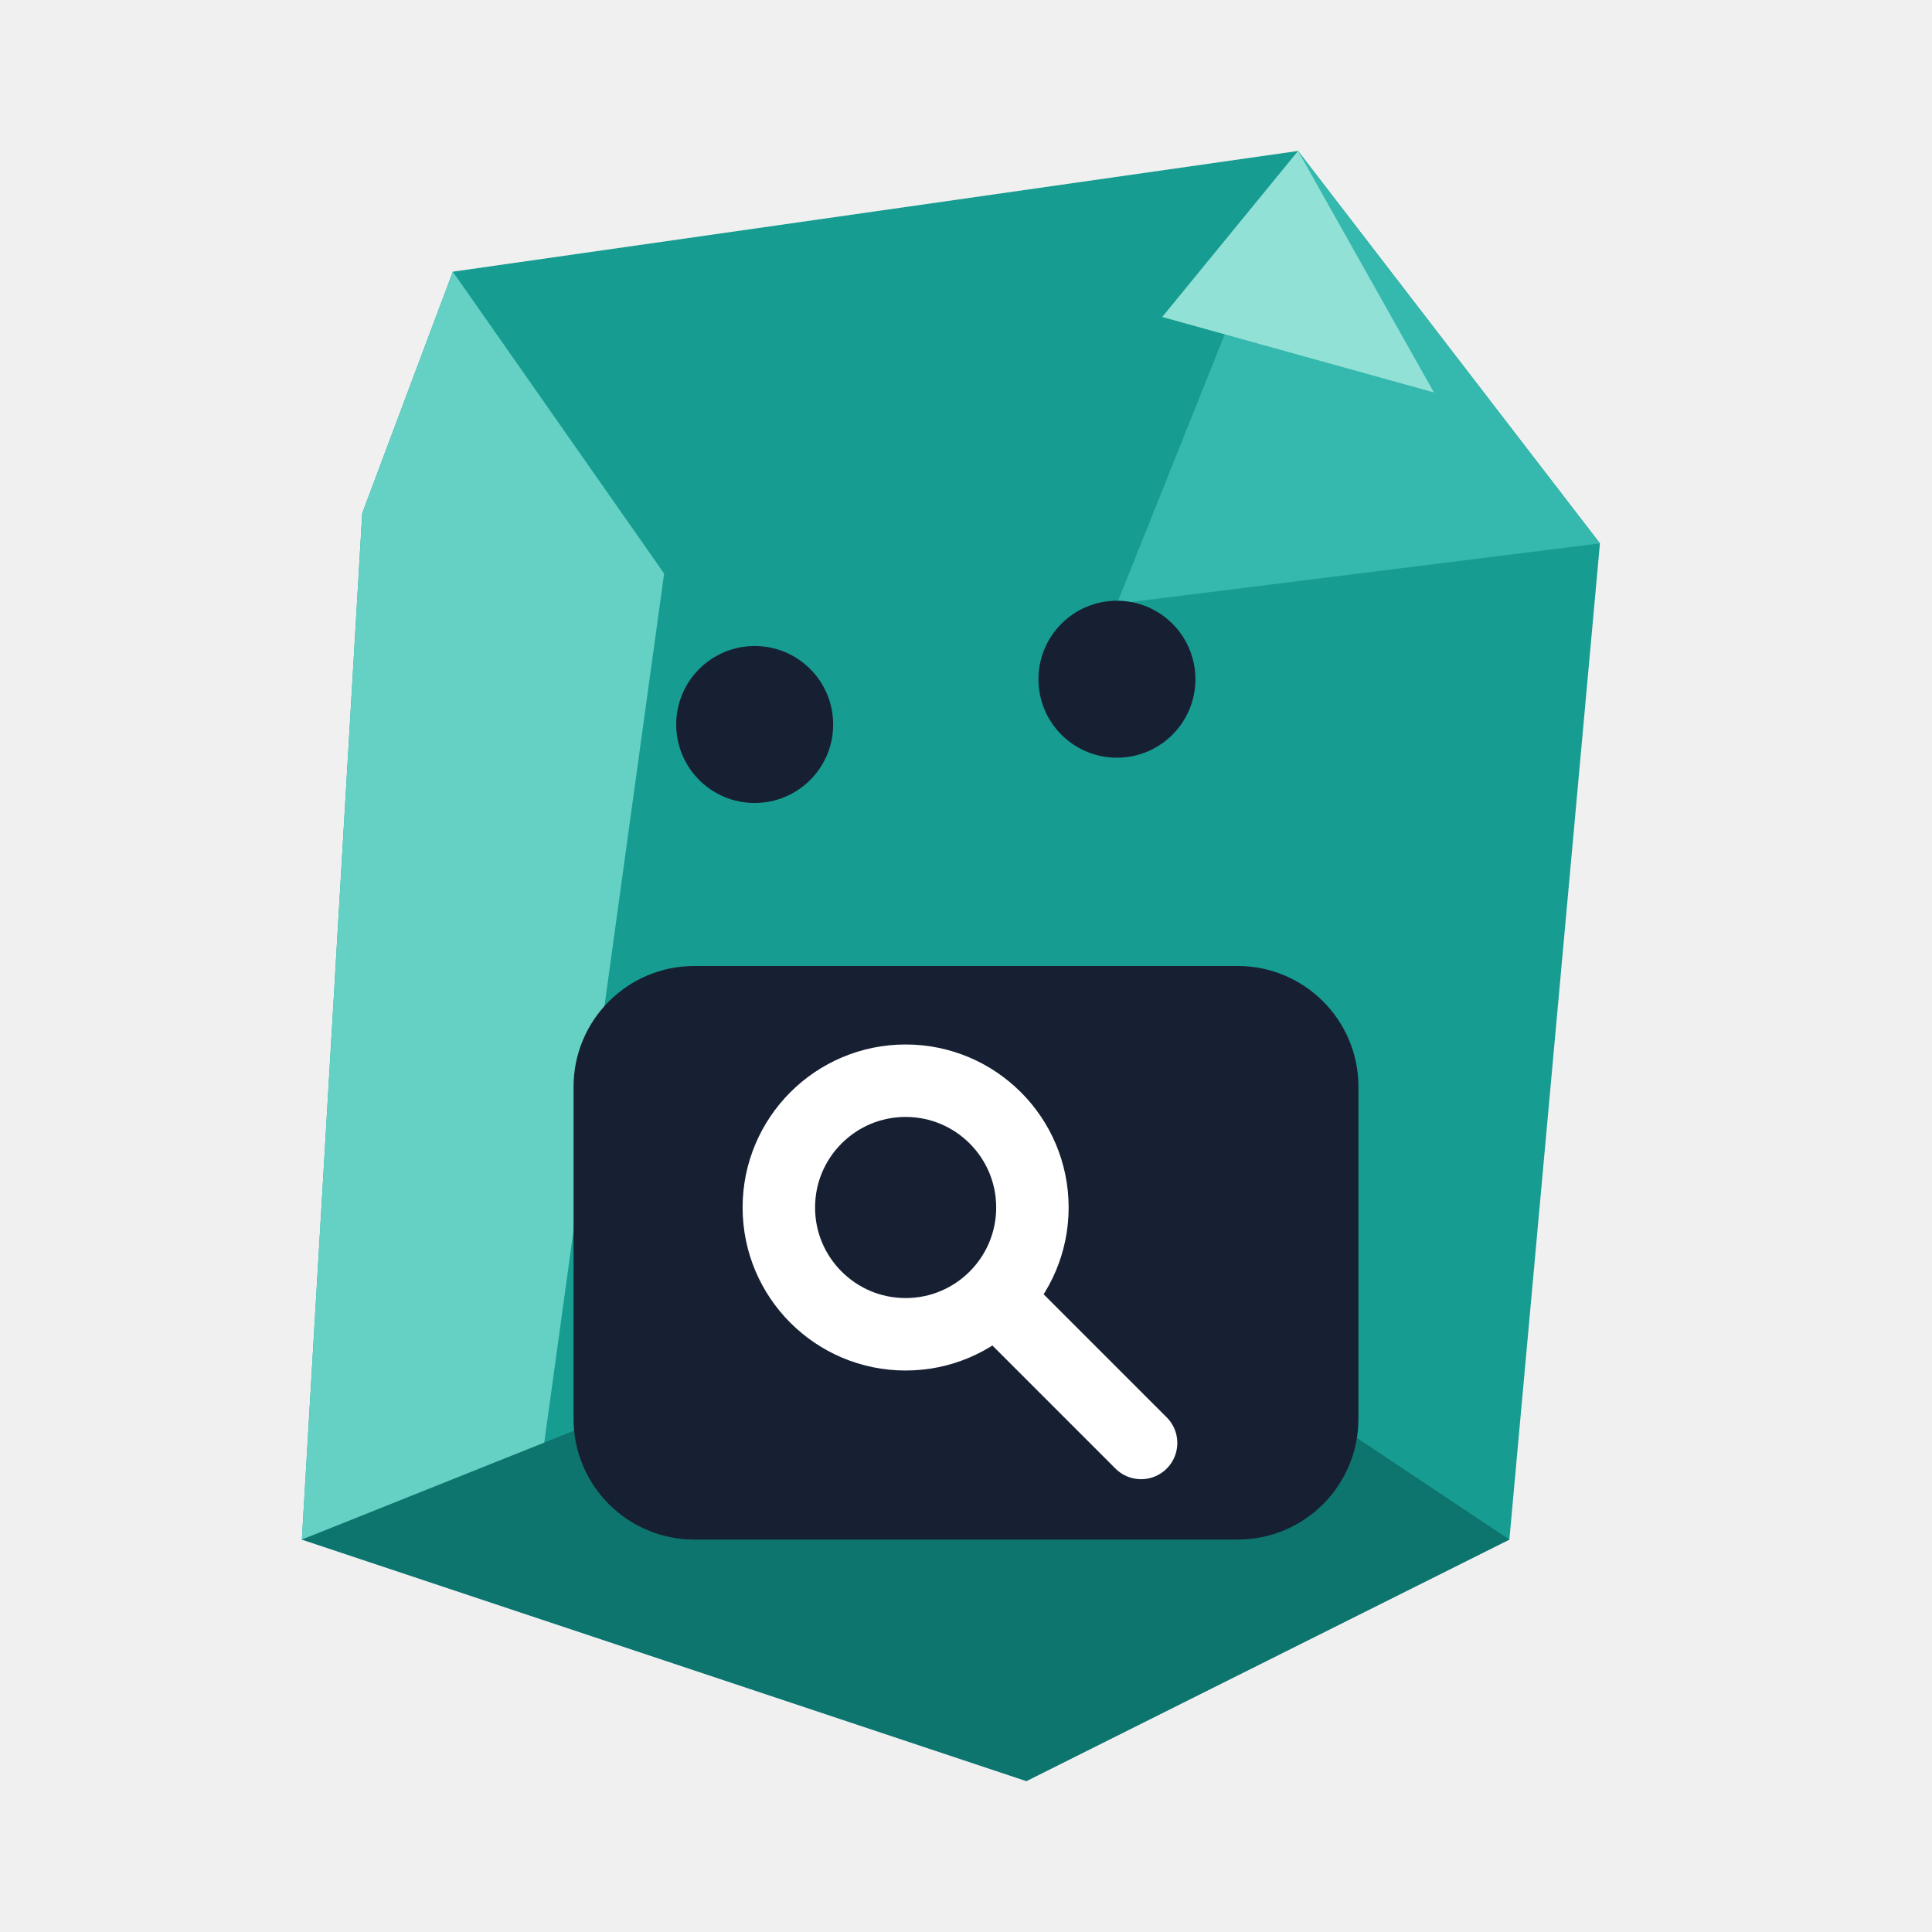
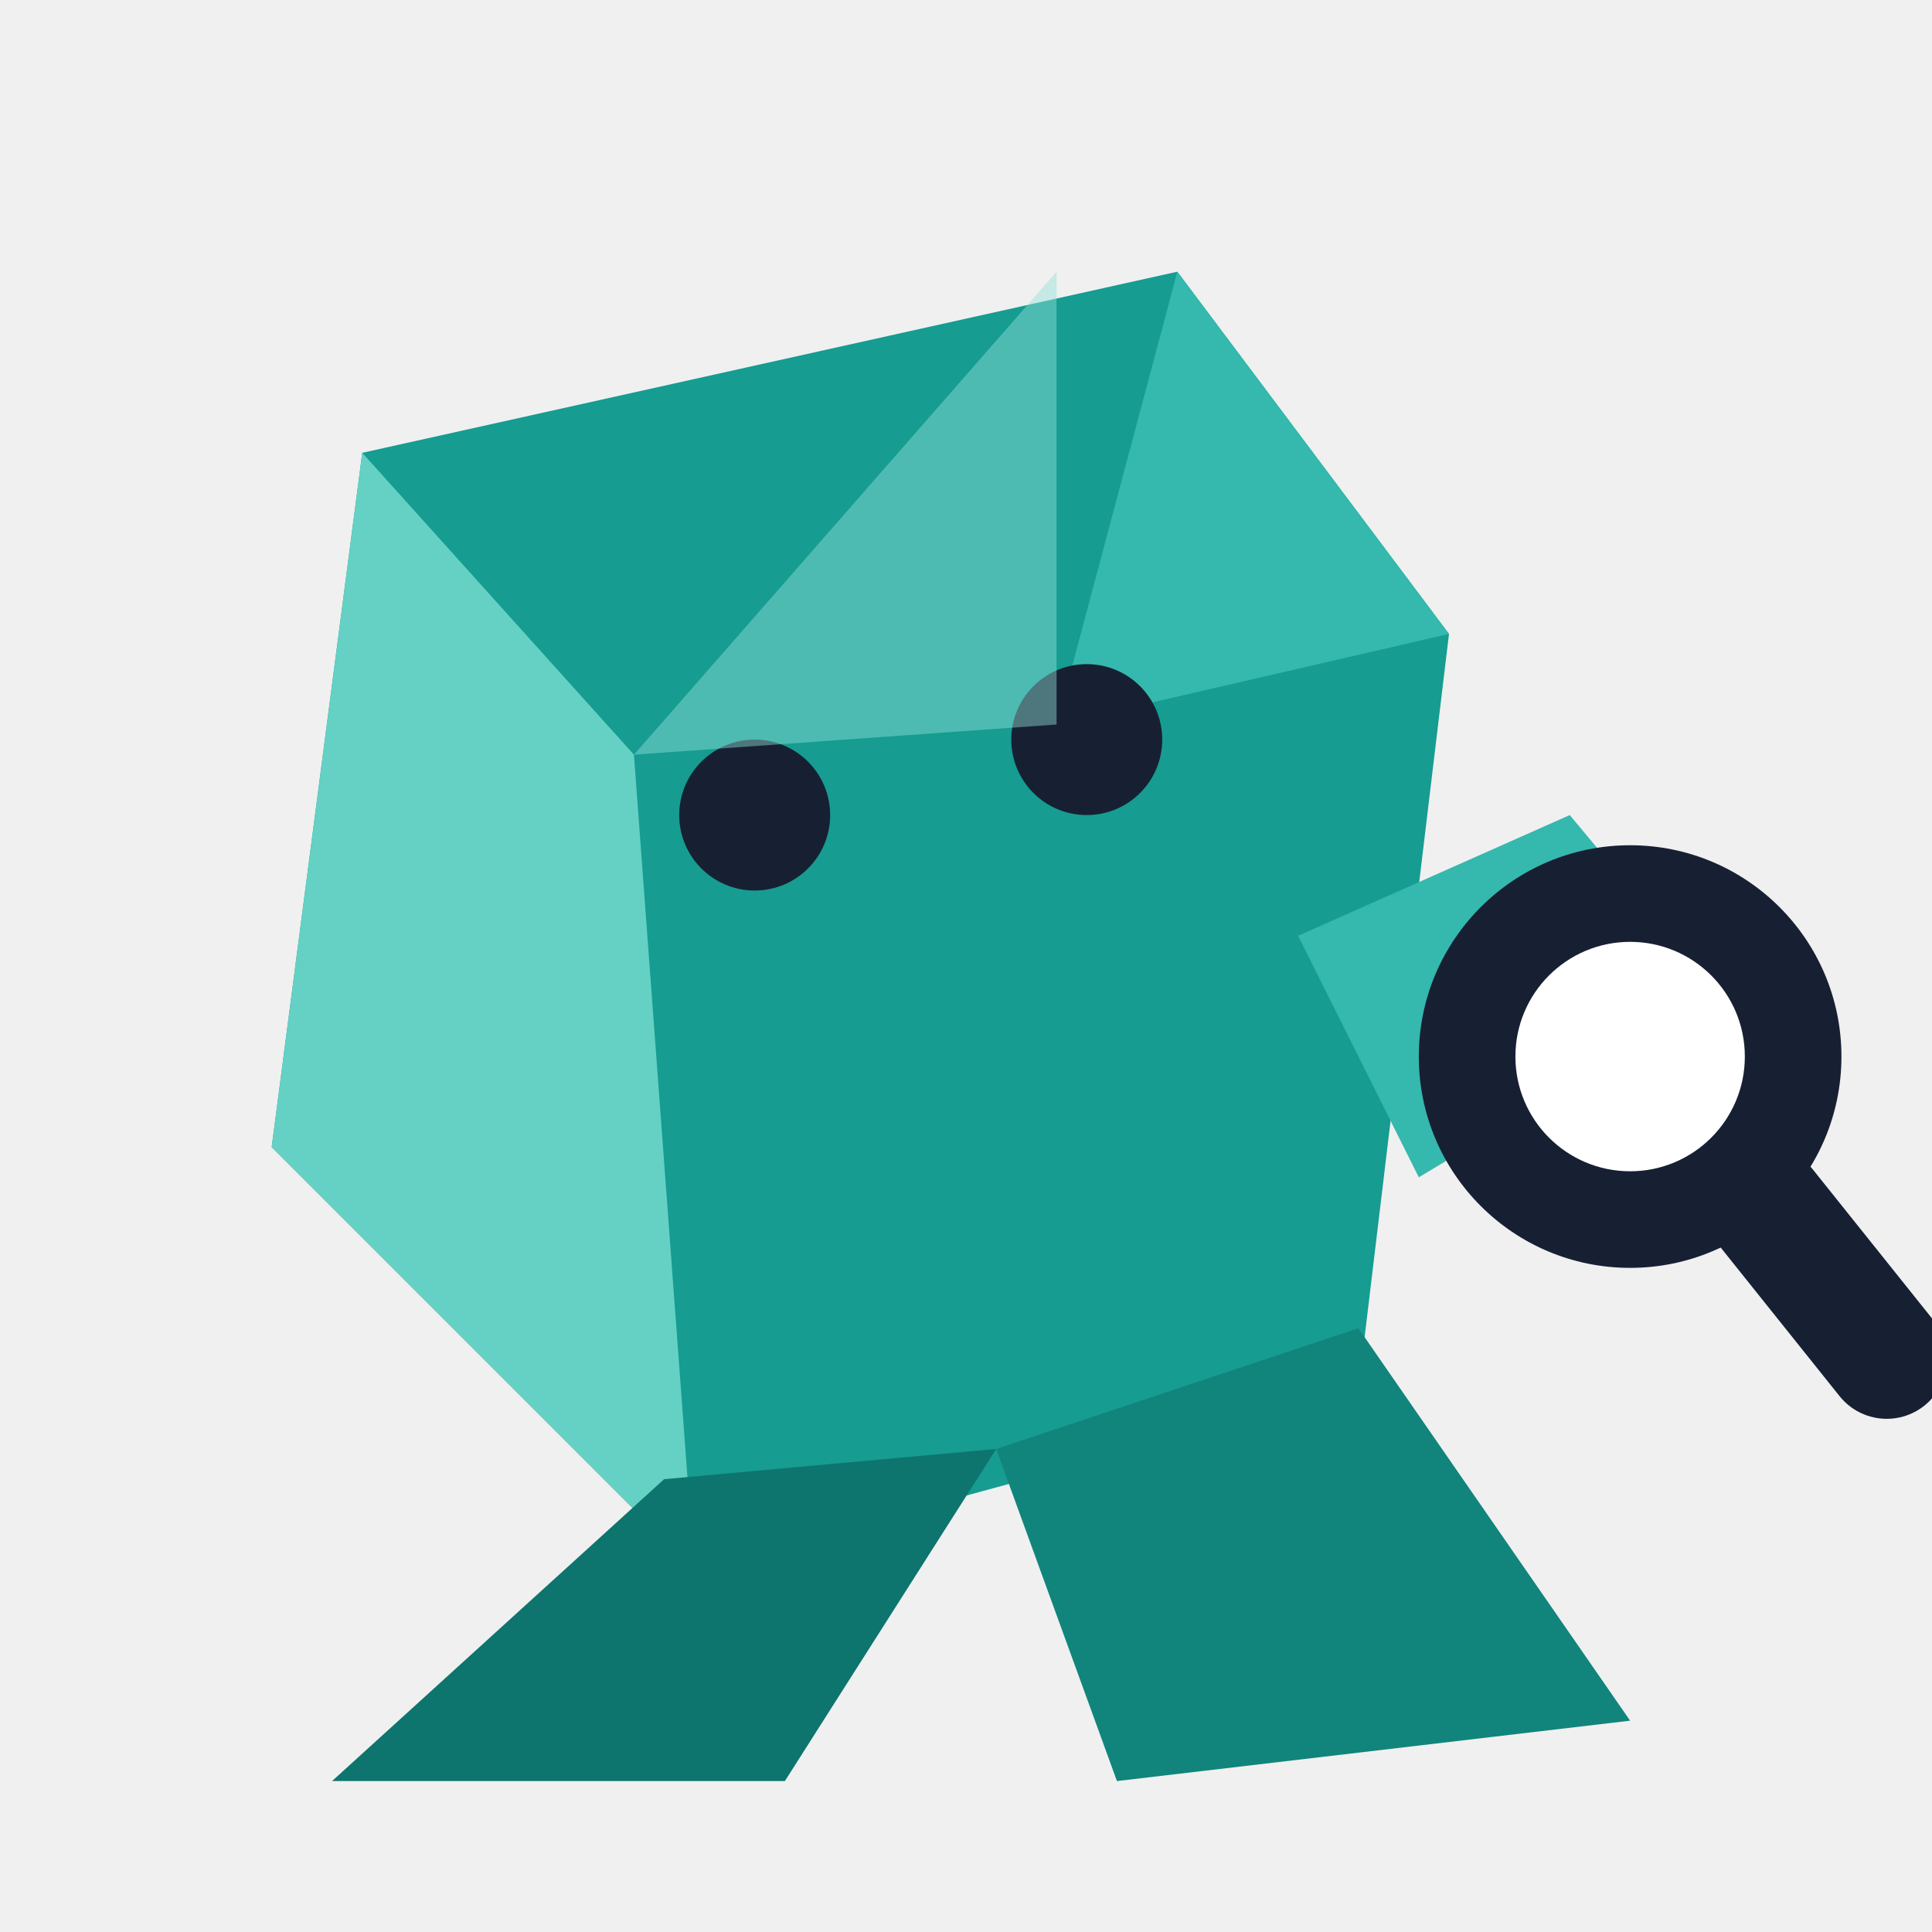
<svg xmlns="http://www.w3.org/2000/svg" viewBox="0 0 64 64" role="img" aria-labelledby="title desc">
-   <path d="M15 9 43 5l10 13-3 33-16 8-24-8 2-34Z" fill="#169C91" />
-   <path d="m15 9 7 10-4 29-8 3 2-34Z" fill="#65D0C4" />
-   <path d="m43 5-6 15 16-2Z" fill="#35B8AD" />
-   <path d="m10 51 25-10 15 10-16 8Z" fill="#0D746E" />
-   <circle cx="25" cy="24" r="2.6" fill="#172033" />
-   <circle cx="37" cy="22.5" r="2.6" fill="#172033" />
-   <rect x="19" y="32" width="26" height="19" rx="4" fill="#172033" />
-   <circle cx="30" cy="40" r="4.2" fill="none" stroke="#fff" stroke-width="2.4" />
-   <path d="m33.2 43.2 4.6 4.6" fill="none" stroke="#fff" stroke-linecap="round" stroke-width="2.4" />
-   <path d="m38.5 10.5 4.5-5.5 4.5 8Z" fill="#91E1D7" />
+   <path d="m12 15 27-6 9 12-3 25-22 6-14-14Z" fill="#169C91" />
+   <path d="m12 15 9 10 2 27L9 38Z" fill="#65D0C4" />
+   <path d="m39 9-4 15 13-3Z" fill="#35B8AD" />
+   <path d="m43 31 9-4 5 6-10 6Z" fill="#35B8AD" />
+   <circle cx="54" cy="35" r="7" fill="#172033" />
+   <circle cx="54" cy="35" r="3.8" fill="#fff" />
+   <path d="m58.5 40 4 5" fill="none" stroke="#172033" stroke-linecap="round" stroke-width="4" />
+   <path d="m22 49 11-1-7 11H11Z" fill="#0D746E" />
+   <path d="m33 48 12-4 9 13-17 2Z" fill="#11857C" />
+   <circle cx="25" cy="27" r="2.5" fill="#172033" />
+   <circle cx="36" cy="24.5" r="2.5" fill="#172033" />
+   <path d="m21 25 14-16v15Z" fill="#91E1D7" opacity=".45" />
</svg>
